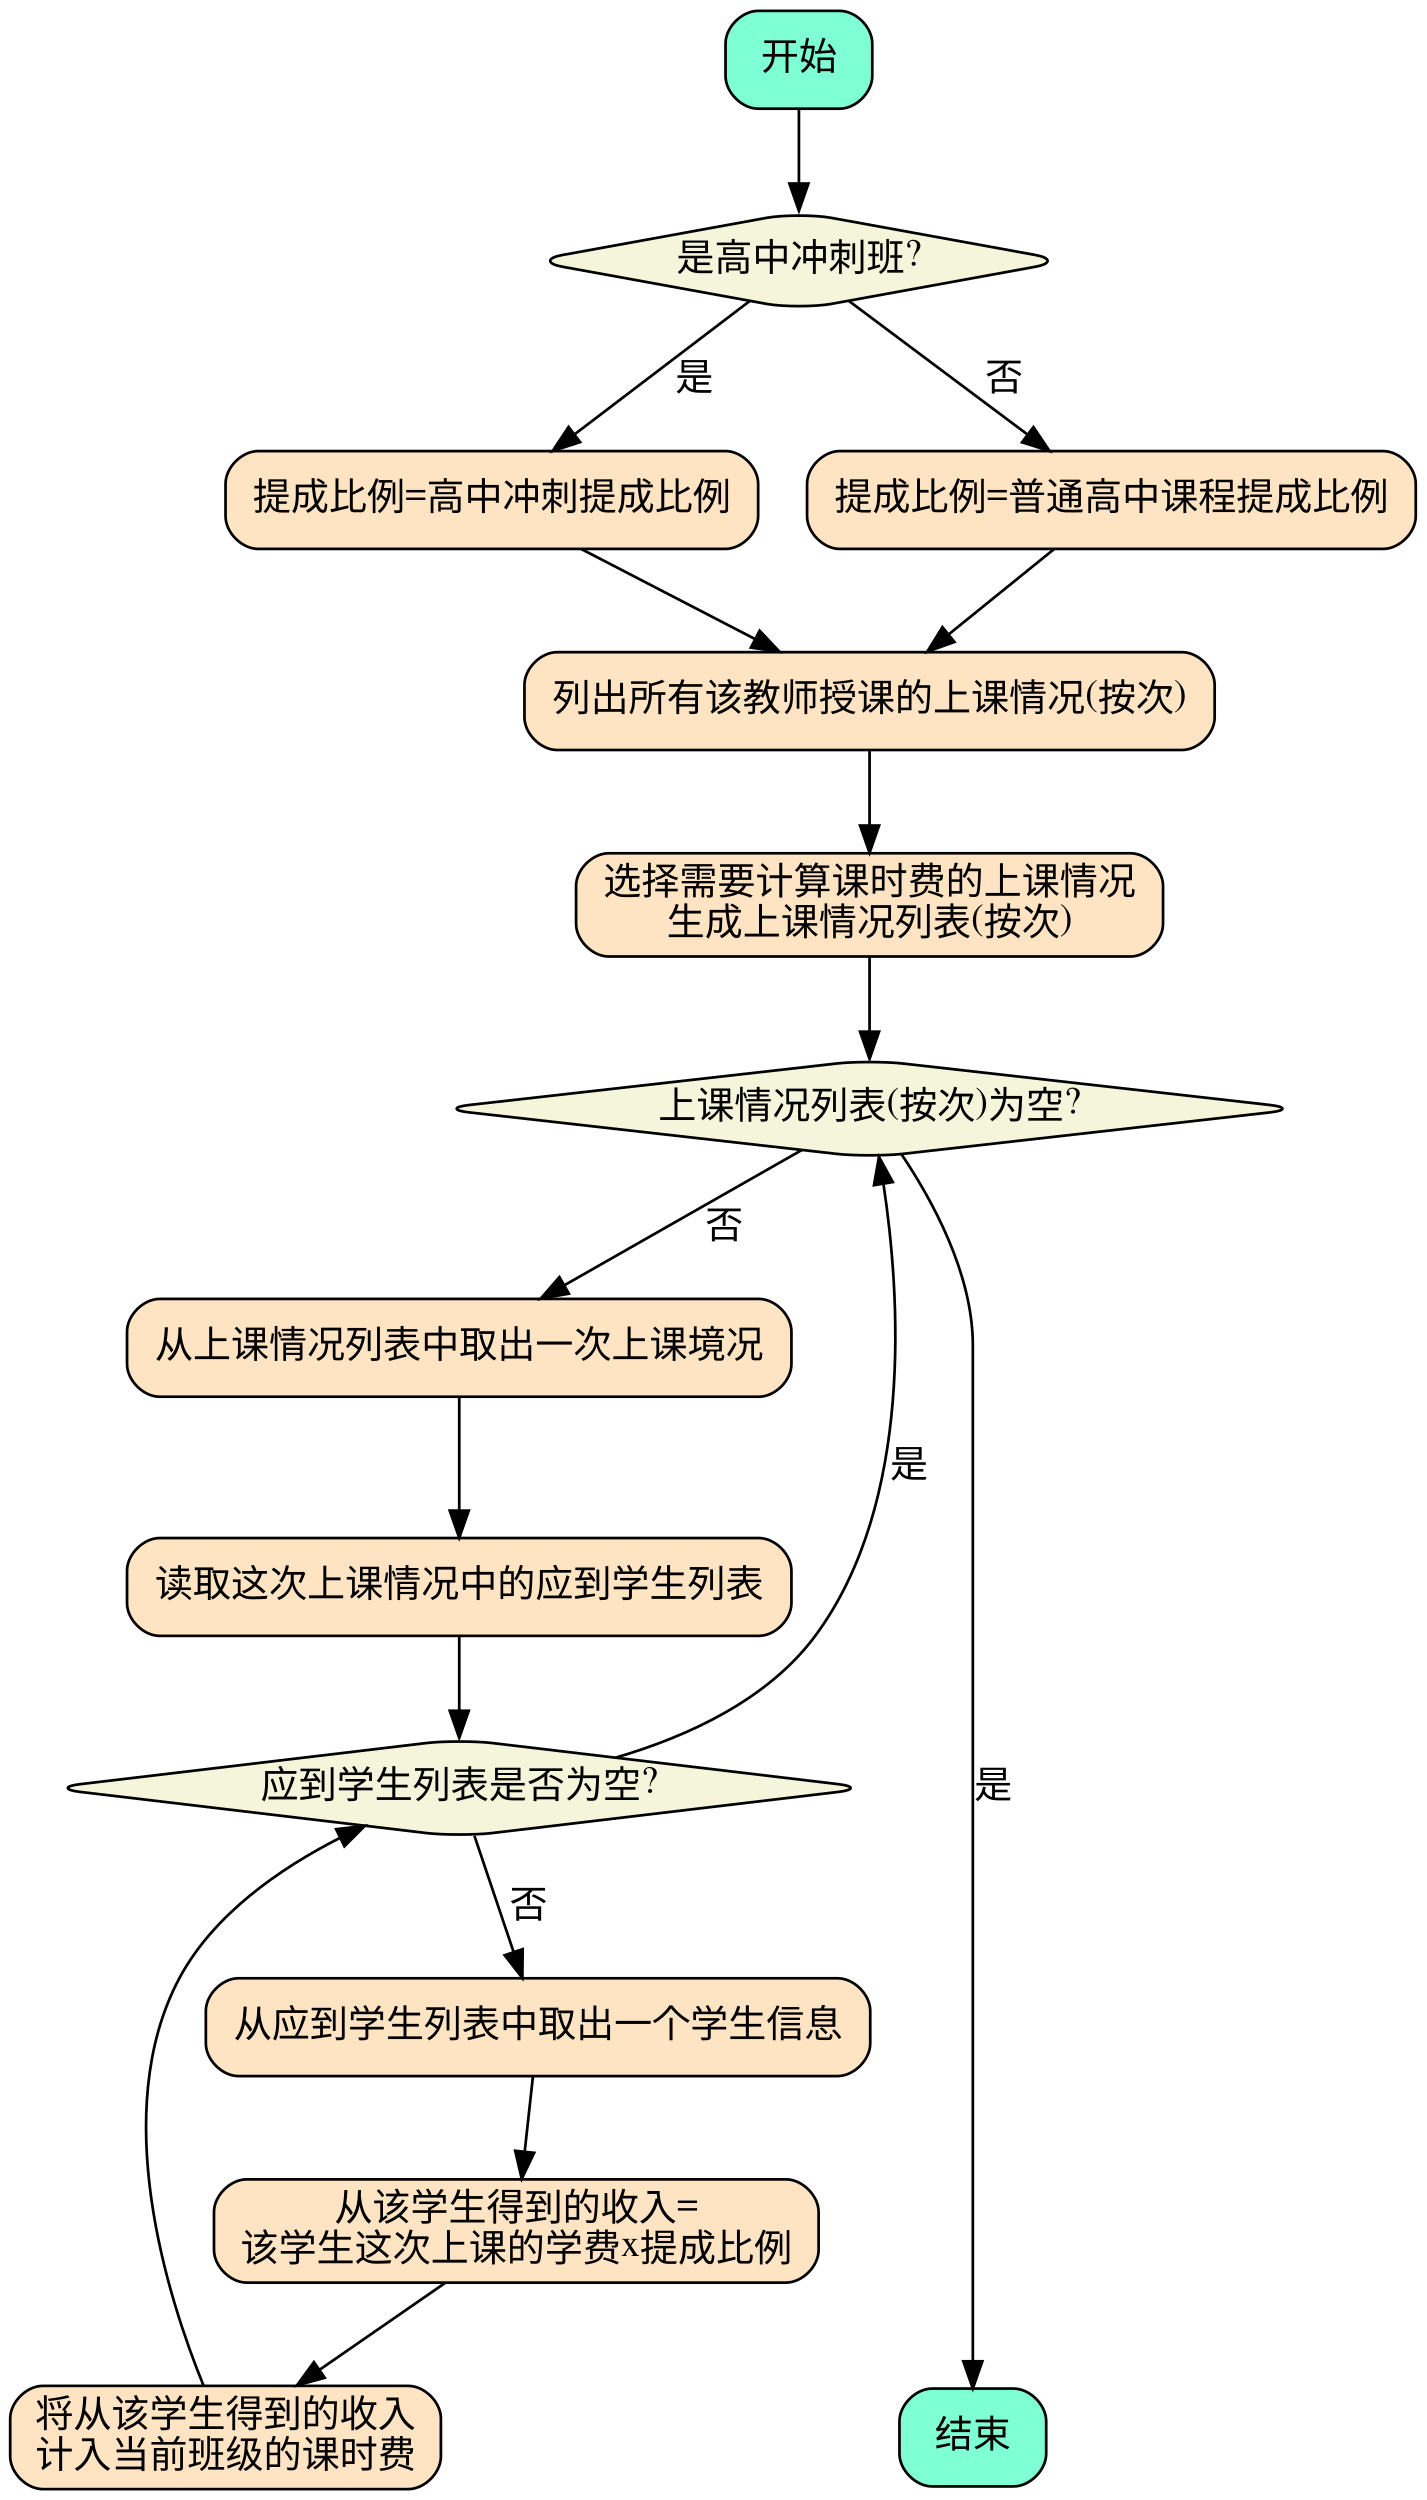
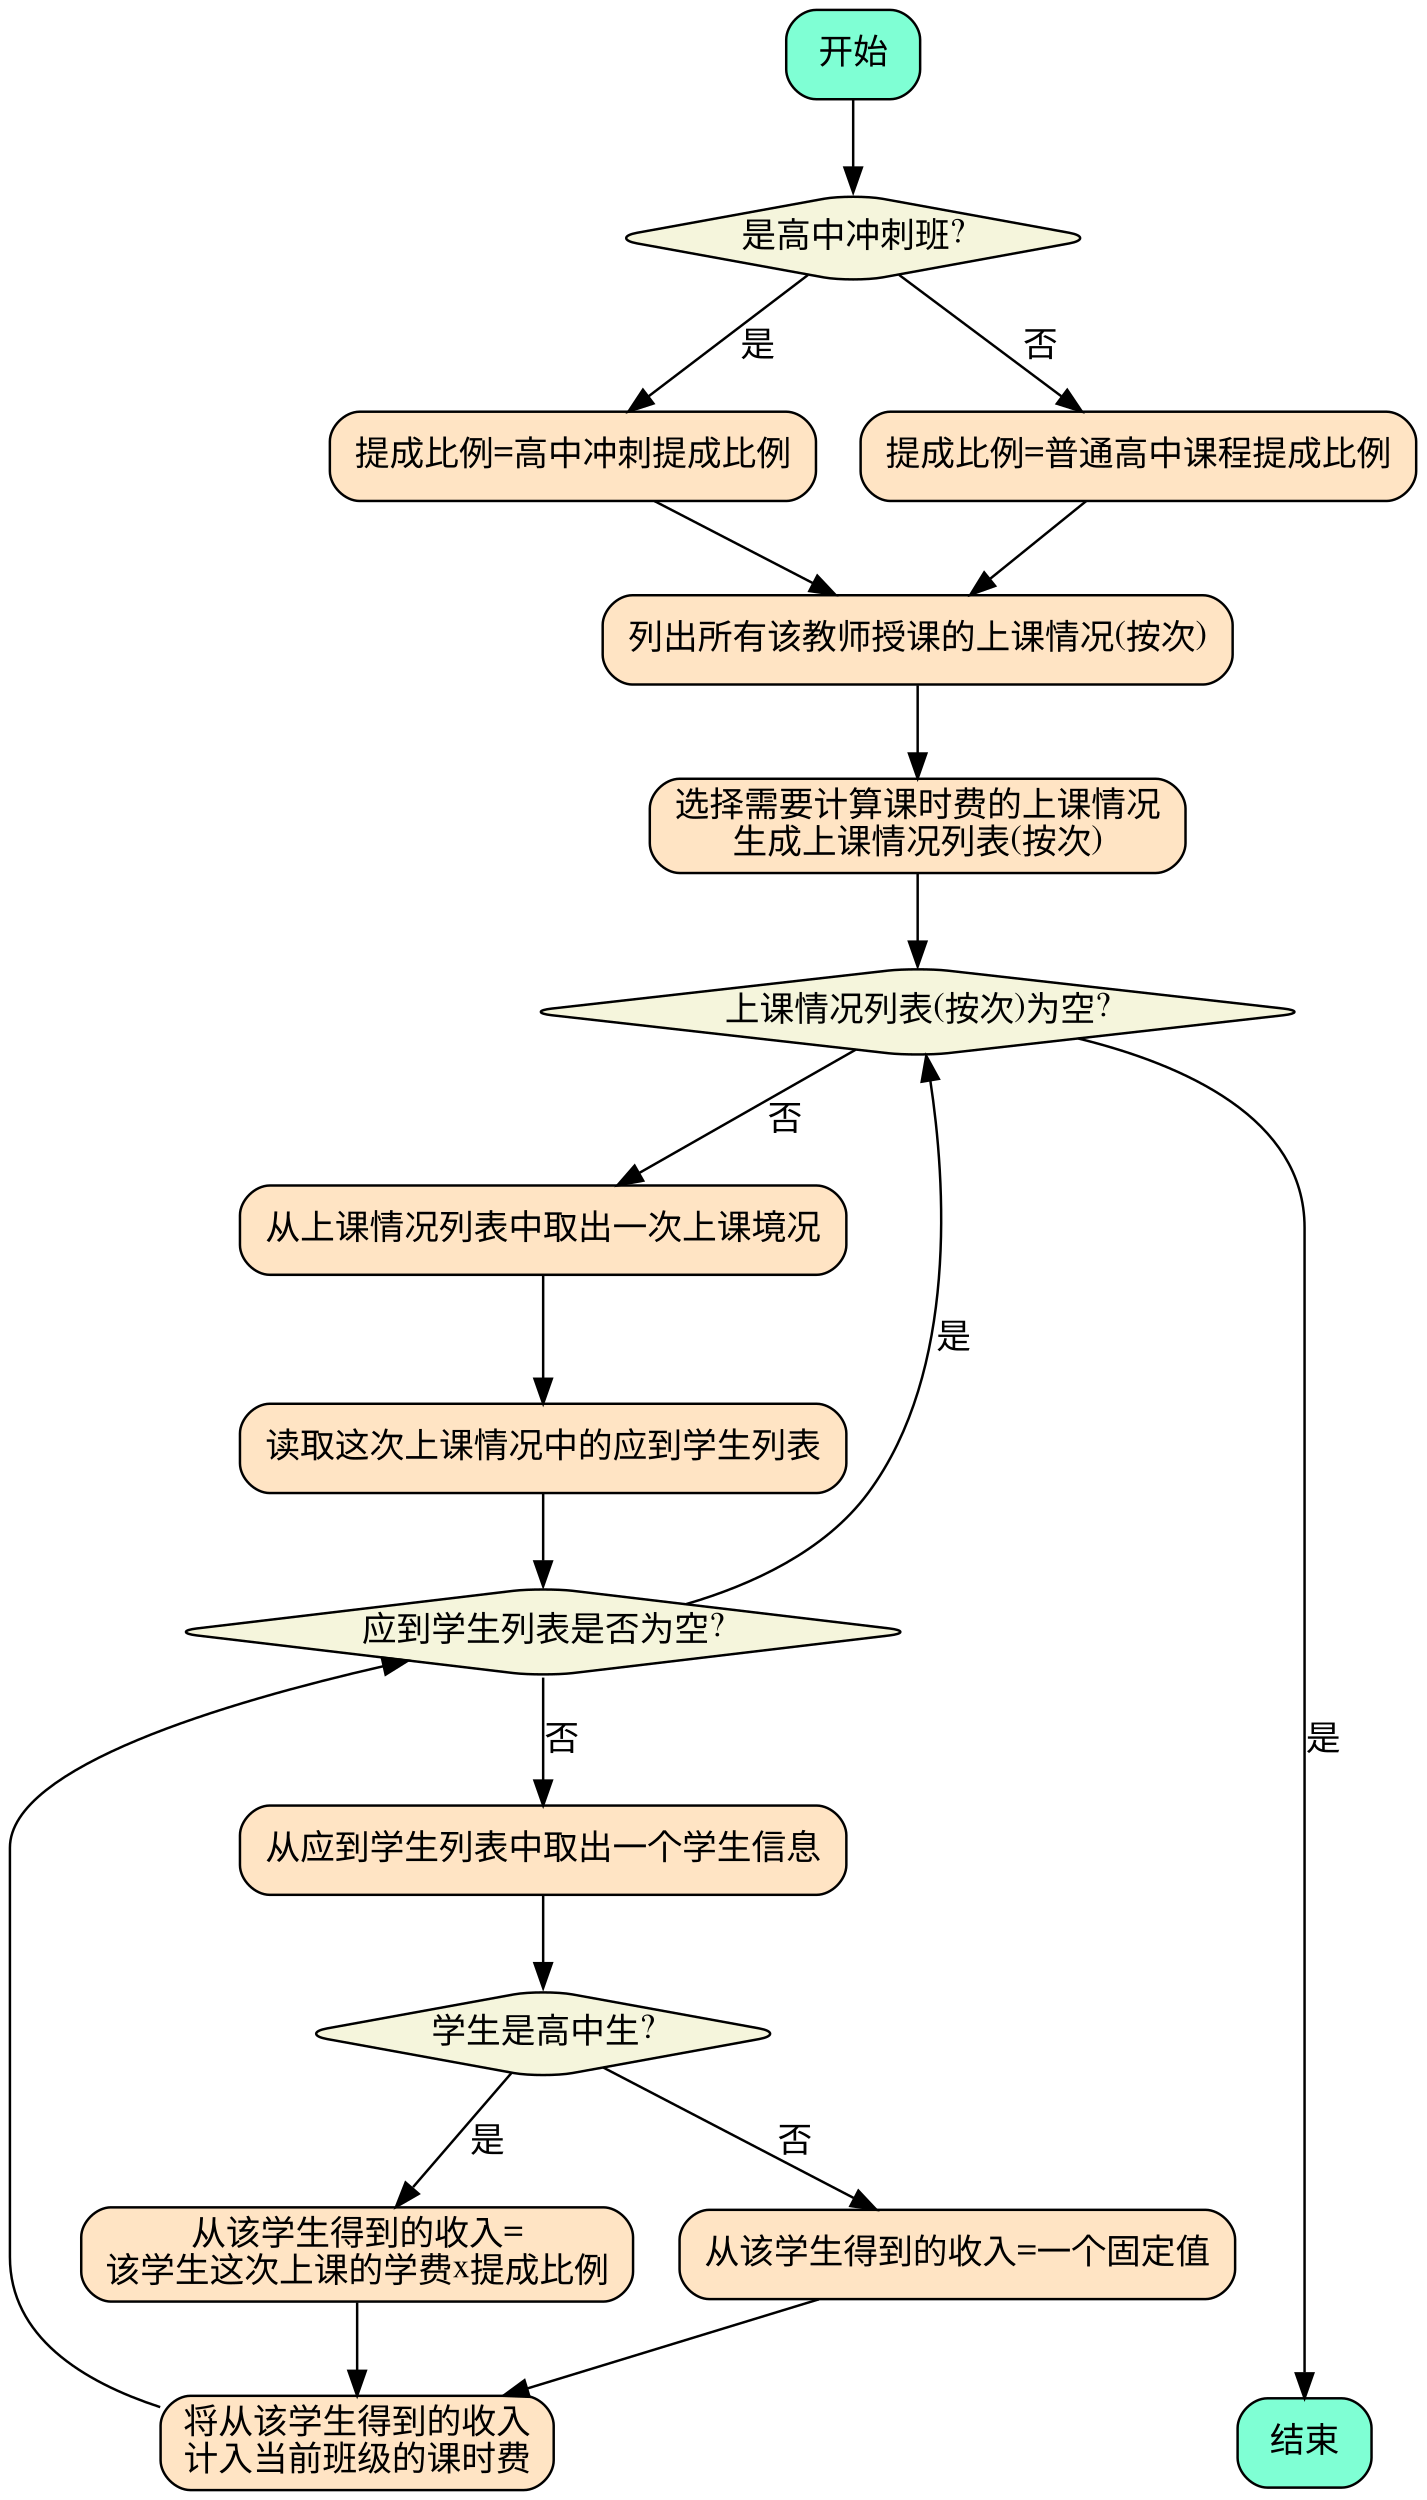
- <svg xmlns="http://www.w3.org/2000/svg" width="525pt" height="920pt" viewBox="0.00 0.00 525.00 920.00">
-   <g id="graph0" class="graph" transform="scale(1 1) rotate(0) translate(4 916)">
-     <polygon fill="white" stroke="white" points="-4,5 -4,-916 522,-916 522,5 -4,5" />
+ <svg xmlns="http://www.w3.org/2000/svg" width="575pt" height="1008pt" viewBox="0.00 0.00 575.00 1008.00">
+   <g id="graph0" class="graph" transform="scale(1 1) rotate(0) translate(4 1004)">
+     <polygon fill="white" stroke="white" points="-4,5 -4,-1004 572,-1004 572,5 -4,5" />
    <g id="node1" class="node">
-       <path fill="aquamarine" stroke="black" d="M305,-912C305,-912 275,-912 275,-912 269,-912 263,-906 263,-900 263,-900 263,-888 263,-888 263,-882 269,-876 275,-876 275,-876 305,-876 305,-876 311,-876 317,-882 317,-888 317,-888 317,-900 317,-900 317,-906 311,-912 305,-912" />
-       <text text-anchor="middle" x="290" y="-890.3" font-family="Times,serif" font-size="14.00">开始</text>
+       <path fill="aquamarine" stroke="black" d="M355,-1000C355,-1000 325,-1000 325,-1000 319,-1000 313,-994 313,-988 313,-988 313,-976 313,-976 313,-970 319,-964 325,-964 325,-964 355,-964 355,-964 361,-964 367,-970 367,-976 367,-976 367,-988 367,-988 367,-994 361,-1000 355,-1000" />
+       <text text-anchor="middle" x="340" y="-978.3" font-family="Times,serif" font-size="14.00">开始</text>
+     </g>
+     <g id="node13" class="node">
+       <path fill="beige" stroke="black" d="M328.194,-923.851C328.194,-923.851 252.902,-910.149 252.902,-910.149 246.999,-909.074 246.999,-906.926 252.902,-905.851 252.902,-905.851 328.194,-892.149 328.194,-892.149 334.097,-891.074 345.903,-891.074 351.806,-892.149 351.806,-892.149 427.098,-905.851 427.098,-905.851 433.001,-906.926 433.001,-909.074 427.098,-910.149 427.098,-910.149 351.806,-923.851 351.806,-923.851 345.903,-924.926 334.097,-924.926 328.194,-923.851" />
+       <text text-anchor="middle" x="340" y="-904.3" font-family="Times,serif" font-size="14.00">是高中冲刺班?</text>
+     </g>
+     <g id="edge1" class="edge">
+       <path fill="none" stroke="black" d="M340,-963.937C340,-955.807 340,-945.876 340,-936.705" />
+       <polygon fill="black" stroke="black" points="343.5,-936.441 340,-926.441 336.5,-936.441 343.5,-936.441" />
+     </g>
+     <g id="node2" class="node">
+       <path fill="aquamarine" stroke="black" d="M537,-37C537,-37 507,-37 507,-37 501,-37 495,-31 495,-25 495,-25 495,-13 495,-13 495,-7 501,-1 507,-1 507,-1 537,-1 537,-1 543,-1 549,-7 549,-13 549,-13 549,-25 549,-25 549,-31 543,-37 537,-37" />
+       <text text-anchor="middle" x="522" y="-15.3" font-family="Times,serif" font-size="14.00">结束</text>
+     </g>
+     <g id="node3" class="node">
+       <path fill="bisque" stroke="black" d="M313,-838C313,-838 141,-838 141,-838 135,-838 129,-832 129,-826 129,-826 129,-814 129,-814 129,-808 135,-802 141,-802 141,-802 313,-802 313,-802 319,-802 325,-808 325,-814 325,-814 325,-826 325,-826 325,-832 319,-838 313,-838" />
+       <text text-anchor="middle" x="227" y="-816.3" font-family="Times,serif" font-size="14.00">提成比例=高中冲刺提成比例</text>
+     </g>
+     <g id="node5" class="node">
+       <path fill="bisque" stroke="black" d="M481,-764C481,-764 251,-764 251,-764 245,-764 239,-758 239,-752 239,-752 239,-740 239,-740 239,-734 245,-728 251,-728 251,-728 481,-728 481,-728 487,-728 493,-734 493,-740 493,-740 493,-752 493,-752 493,-758 487,-764 481,-764" />
+       <text text-anchor="middle" x="366" y="-742.3" font-family="Times,serif" font-size="14.00">列出所有该教师授课的上课情况(按次)</text>
+     </g>
+     <g id="edge4" class="edge">
+       <path fill="none" stroke="black" d="M259.941,-801.937C279.017,-792.056 303.229,-779.514 323.702,-768.91" />
+       <polygon fill="black" stroke="black" points="325.544,-771.897 332.814,-764.19 322.324,-765.682 325.544,-771.897" />
+     </g>
+     <g id="node4" class="node">
+       <path fill="bisque" stroke="black" d="M555,-838C555,-838 355,-838 355,-838 349,-838 343,-832 343,-826 343,-826 343,-814 343,-814 343,-808 349,-802 355,-802 355,-802 555,-802 555,-802 561,-802 567,-808 567,-814 567,-814 567,-826 567,-826 567,-832 561,-838 555,-838" />
+       <text text-anchor="middle" x="455" y="-816.3" font-family="Times,serif" font-size="14.00">提成比例=普通高中课程提成比例</text>
+     </g>
+     <g id="edge5" class="edge">
+       <path fill="none" stroke="black" d="M433.908,-801.937C422.355,-792.59 407.858,-780.863 395.229,-770.646" />
+       <polygon fill="black" stroke="black" points="397.225,-767.758 387.249,-764.19 392.822,-773.201 397.225,-767.758" />
+     </g>
+     <g id="node6" class="node">
+       <path fill="bisque" stroke="black" d="M462,-690C462,-690 270,-690 270,-690 264,-690 258,-684 258,-678 258,-678 258,-664 258,-664 258,-658 264,-652 270,-652 270,-652 462,-652 462,-652 468,-652 474,-658 474,-664 474,-664 474,-678 474,-678 474,-684 468,-690 462,-690" />
+       <text text-anchor="middle" x="366" y="-674.8" font-family="Times,serif" font-size="14.00">选择需要计算课时费的上课情况</text>
+       <text text-anchor="middle" x="366" y="-659.8" font-family="Times,serif" font-size="14.00">生成上课情况列表(按次)</text>
+     </g>
+     <g id="edge6" class="edge">
+       <path fill="none" stroke="black" d="M366,-727.7C366,-719.49 366,-709.469 366,-700.201" />
+       <polygon fill="black" stroke="black" points="369.5,-700.194 366,-690.194 362.5,-700.195 369.5,-700.194" />
+     </g>
+     <g id="node14" class="node">
+       <path fill="beige" stroke="black" d="M354.076,-612.653C354.076,-612.653 218.524,-597.347 218.524,-597.347 212.562,-596.673 212.562,-595.327 218.524,-594.653 218.524,-594.653 354.076,-579.347 354.076,-579.347 360.038,-578.673 371.962,-578.673 377.924,-579.347 377.924,-579.347 513.476,-594.653 513.476,-594.653 519.438,-595.327 519.438,-596.673 513.476,-597.347 513.476,-597.347 377.924,-612.653 377.924,-612.653 371.962,-613.327 360.038,-613.327 354.076,-612.653" />
+       <text text-anchor="middle" x="366" y="-592.3" font-family="Times,serif" font-size="14.00">上课情况列表(按次)为空?</text>
+     </g>
+     <g id="edge7" class="edge">
+       <path fill="none" stroke="black" d="M366,-651.955C366,-643.701 366,-633.738 366,-624.574" />
+       <polygon fill="black" stroke="black" points="369.5,-624.335 366,-614.335 362.5,-624.335 369.5,-624.335" />
+     </g>
+     <g id="node7" class="node">
+       <path fill="bisque" stroke="black" d="M325.25,-526C325.25,-526 104.75,-526 104.75,-526 98.75,-526 92.75,-520 92.75,-514 92.75,-514 92.75,-502 92.75,-502 92.75,-496 98.75,-490 104.75,-490 104.75,-490 325.25,-490 325.25,-490 331.25,-490 337.25,-496 337.25,-502 337.25,-502 337.25,-514 337.25,-514 337.25,-520 331.25,-526 325.25,-526" />
+       <text text-anchor="middle" x="215" y="-504.3" font-family="Times,serif" font-size="14.00">从上课情况列表中取出一次上课境况</text>
+     </g>
+     <g id="node8" class="node">
+       <path fill="bisque" stroke="black" d="M325.25,-438C325.25,-438 104.75,-438 104.75,-438 98.75,-438 92.75,-432 92.75,-426 92.75,-426 92.75,-414 92.75,-414 92.75,-408 98.75,-402 104.75,-402 104.75,-402 325.25,-402 325.25,-402 331.25,-402 337.25,-408 337.25,-414 337.25,-414 337.25,-426 337.25,-426 337.25,-432 331.25,-438 325.25,-438" />
+       <text text-anchor="middle" x="215" y="-416.3" font-family="Times,serif" font-size="14.00">读取这次上课情况中的应到学生列表</text>
+     </g>
+     <g id="edge10" class="edge">
+       <path fill="none" stroke="black" d="M215,-489.597C215,-477.746 215,-461.817 215,-448.292" />
+       <polygon fill="black" stroke="black" points="218.5,-448.084 215,-438.084 211.5,-448.084 218.5,-448.084" />
+     </g>
+     <g id="node15" class="node">
+       <path fill="beige" stroke="black" d="M203.084,-362.584C203.084,-362.584 75.425,-347.416 75.425,-347.416 69.467,-346.708 69.467,-345.292 75.425,-344.584 75.425,-344.584 203.084,-329.416 203.084,-329.416 209.042,-328.708 220.958,-328.708 226.916,-329.416 226.916,-329.416 354.575,-344.584 354.575,-344.584 360.533,-345.292 360.533,-346.708 354.575,-347.416 354.575,-347.416 226.916,-362.584 226.916,-362.584 220.958,-363.292 209.042,-363.292 203.084,-362.584" />
+       <text text-anchor="middle" x="215" y="-342.3" font-family="Times,serif" font-size="14.00">应到学生列表是否为空?</text>
+     </g>
+     <g id="edge11" class="edge">
+       <path fill="none" stroke="black" d="M215,-401.937C215,-393.807 215,-383.876 215,-374.705" />
+       <polygon fill="black" stroke="black" points="218.5,-374.441 215,-364.441 211.5,-374.441 218.5,-374.441" />
+     </g>
+     <g id="node9" class="node">
+       <path fill="bisque" stroke="black" d="M325.25,-276C325.25,-276 104.75,-276 104.75,-276 98.75,-276 92.75,-270 92.75,-264 92.75,-264 92.75,-252 92.75,-252 92.75,-246 98.75,-240 104.75,-240 104.75,-240 325.25,-240 325.25,-240 331.25,-240 337.25,-246 337.25,-252 337.25,-252 337.25,-264 337.25,-264 337.25,-270 331.25,-276 325.25,-276" />
+       <text text-anchor="middle" x="215" y="-254.3" font-family="Times,serif" font-size="14.00">从应到学生列表中取出一个学生信息</text>
+     </g>
+     <g id="node16" class="node">
+       <path fill="beige" stroke="black" d="M203.194,-199.851C203.194,-199.851 127.902,-186.149 127.902,-186.149 121.999,-185.074 121.999,-182.926 127.902,-181.851 127.902,-181.851 203.194,-168.149 203.194,-168.149 209.097,-167.074 220.903,-167.074 226.806,-168.149 226.806,-168.149 302.098,-181.851 302.098,-181.851 308.001,-182.926 308.001,-185.074 302.098,-186.149 302.098,-186.149 226.806,-199.851 226.806,-199.851 220.903,-200.926 209.097,-200.926 203.194,-199.851" />
+       <text text-anchor="middle" x="215" y="-180.3" font-family="Times,serif" font-size="14.00">学生是高中生?</text>
+     </g>
+     <g id="edge14" class="edge">
+       <path fill="none" stroke="black" d="M215,-239.937C215,-231.807 215,-221.876 215,-212.705" />
+       <polygon fill="black" stroke="black" points="218.5,-212.441 215,-202.441 211.5,-212.441 218.5,-212.441" />
+     </g>
+     <g id="node10" class="node">
+       <path fill="bisque" stroke="black" d="M239.25,-114C239.25,-114 40.75,-114 40.75,-114 34.75,-114 28.75,-108 28.75,-102 28.75,-102 28.75,-88 28.75,-88 28.75,-82 34.75,-76 40.75,-76 40.75,-76 239.25,-76 239.25,-76 245.25,-76 251.25,-82 251.25,-88 251.25,-88 251.25,-102 251.25,-102 251.25,-108 245.25,-114 239.25,-114" />
+       <text text-anchor="middle" x="140" y="-98.8" font-family="Times,serif" font-size="14.00">从该学生得到的收入=</text>
+       <text text-anchor="middle" x="140" y="-83.8" font-family="Times,serif" font-size="14.00">该学生这次上课的学费x提成比例</text>
    </g>
    <g id="node12" class="node">
-       <path fill="beige" stroke="black" d="M278.194,-835.851C278.194,-835.851 202.902,-822.149 202.902,-822.149 196.999,-821.074 196.999,-818.926 202.902,-817.851 202.902,-817.851 278.194,-804.149 278.194,-804.149 284.097,-803.074 295.903,-803.074 301.806,-804.149 301.806,-804.149 377.098,-817.851 377.098,-817.851 383.001,-818.926 383.001,-821.074 377.098,-822.149 377.098,-822.149 301.806,-835.851 301.806,-835.851 295.903,-836.926 284.097,-836.926 278.194,-835.851" />
-       <text text-anchor="middle" x="290" y="-816.3" font-family="Times,serif" font-size="14.00">是高中冲刺班?</text>
+       <path fill="bisque" stroke="black" d="M207.25,-38C207.25,-38 72.75,-38 72.75,-38 66.75,-38 60.75,-32 60.75,-26 60.75,-26 60.75,-12 60.75,-12 60.75,-6 66.75,-0 72.75,-0 72.75,-0 207.25,-0 207.25,-0 213.25,-0 219.25,-6 219.25,-12 219.25,-12 219.25,-26 219.25,-26 219.25,-32 213.25,-38 207.25,-38" />
+       <text text-anchor="middle" x="140" y="-22.8" font-family="Times,serif" font-size="14.00">将从该学生得到的收入</text>
+       <text text-anchor="middle" x="140" y="-7.8" font-family="Times,serif" font-size="14.00">计入当前班级的课时费</text>
    </g>
-     <g id="edge1" class="edge">
-       <path fill="none" stroke="black" d="M290,-875.937C290,-867.807 290,-857.876 290,-848.705" />
-       <polygon fill="black" stroke="black" points="293.5,-848.441 290,-838.441 286.5,-848.441 293.5,-848.441" />
-     </g>
-     <g id="node2" class="node">
-       <path fill="aquamarine" stroke="black" d="M369,-37C369,-37 339,-37 339,-37 333,-37 327,-31 327,-25 327,-25 327,-13 327,-13 327,-7 333,-1 339,-1 339,-1 369,-1 369,-1 375,-1 381,-7 381,-13 381,-13 381,-25 381,-25 381,-31 375,-37 369,-37" />
-       <text text-anchor="middle" x="354" y="-15.3" font-family="Times,serif" font-size="14.00">结束</text>
-     </g>
-     <g id="node3" class="node">
-       <path fill="bisque" stroke="black" d="M263,-750C263,-750 91,-750 91,-750 85,-750 79,-744 79,-738 79,-738 79,-726 79,-726 79,-720 85,-714 91,-714 91,-714 263,-714 263,-714 269,-714 275,-720 275,-726 275,-726 275,-738 275,-738 275,-744 269,-750 263,-750" />
-       <text text-anchor="middle" x="177" y="-728.3" font-family="Times,serif" font-size="14.00">提成比例=高中冲刺提成比例</text>
-     </g>
-     <g id="node5" class="node">
-       <path fill="bisque" stroke="black" d="M431,-676C431,-676 201,-676 201,-676 195,-676 189,-670 189,-664 189,-664 189,-652 189,-652 189,-646 195,-640 201,-640 201,-640 431,-640 431,-640 437,-640 443,-646 443,-652 443,-652 443,-664 443,-664 443,-670 437,-676 431,-676" />
-       <text text-anchor="middle" x="316" y="-654.3" font-family="Times,serif" font-size="14.00">列出所有该教师授课的上课情况(按次)</text>
-     </g>
-     <g id="edge4" class="edge">
-       <path fill="none" stroke="black" d="M209.941,-713.937C229.017,-704.056 253.229,-691.514 273.702,-680.91" />
-       <polygon fill="black" stroke="black" points="275.544,-683.897 282.814,-676.19 272.324,-677.682 275.544,-683.897" />
-     </g>
-     <g id="node4" class="node">
-       <path fill="bisque" stroke="black" d="M505,-750C505,-750 305,-750 305,-750 299,-750 293,-744 293,-738 293,-738 293,-726 293,-726 293,-720 299,-714 305,-714 305,-714 505,-714 505,-714 511,-714 517,-720 517,-726 517,-726 517,-738 517,-738 517,-744 511,-750 505,-750" />
-       <text text-anchor="middle" x="405" y="-728.3" font-family="Times,serif" font-size="14.00">提成比例=普通高中课程提成比例</text>
-     </g>
-     <g id="edge5" class="edge">
-       <path fill="none" stroke="black" d="M383.908,-713.937C372.355,-704.59 357.858,-692.863 345.229,-682.646" />
-       <polygon fill="black" stroke="black" points="347.225,-679.758 337.249,-676.19 342.822,-685.201 347.225,-679.758" />
-     </g>
-     <g id="node6" class="node">
-       <path fill="bisque" stroke="black" d="M412,-602C412,-602 220,-602 220,-602 214,-602 208,-596 208,-590 208,-590 208,-576 208,-576 208,-570 214,-564 220,-564 220,-564 412,-564 412,-564 418,-564 424,-570 424,-576 424,-576 424,-590 424,-590 424,-596 418,-602 412,-602" />
-       <text text-anchor="middle" x="316" y="-586.8" font-family="Times,serif" font-size="14.00">选择需要计算课时费的上课情况</text>
-       <text text-anchor="middle" x="316" y="-571.8" font-family="Times,serif" font-size="14.00">生成上课情况列表(按次)</text>
-     </g>
-     <g id="edge6" class="edge">
-       <path fill="none" stroke="black" d="M316,-639.7C316,-631.49 316,-621.469 316,-612.201" />
-       <polygon fill="black" stroke="black" points="319.5,-612.194 316,-602.194 312.5,-612.195 319.5,-612.194" />
-     </g>
-     <g id="node13" class="node">
-       <path fill="beige" stroke="black" d="M304.076,-524.653C304.076,-524.653 168.524,-509.347 168.524,-509.347 162.562,-508.673 162.562,-507.327 168.524,-506.653 168.524,-506.653 304.076,-491.347 304.076,-491.347 310.038,-490.673 321.962,-490.673 327.924,-491.347 327.924,-491.347 463.476,-506.653 463.476,-506.653 469.438,-507.327 469.438,-508.673 463.476,-509.347 463.476,-509.347 327.924,-524.653 327.924,-524.653 321.962,-525.327 310.038,-525.327 304.076,-524.653" />
-       <text text-anchor="middle" x="316" y="-504.3" font-family="Times,serif" font-size="14.00">上课情况列表(按次)为空?</text>
-     </g>
-     <g id="edge7" class="edge">
-       <path fill="none" stroke="black" d="M316,-563.955C316,-555.701 316,-545.738 316,-536.574" />
-       <polygon fill="black" stroke="black" points="319.5,-536.335 316,-526.335 312.5,-536.335 319.5,-536.335" />
-     </g>
-     <g id="node7" class="node">
-       <path fill="bisque" stroke="black" d="M275.25,-438C275.25,-438 54.75,-438 54.75,-438 48.75,-438 42.75,-432 42.75,-426 42.75,-426 42.75,-414 42.75,-414 42.75,-408 48.75,-402 54.75,-402 54.75,-402 275.25,-402 275.25,-402 281.25,-402 287.25,-408 287.25,-414 287.25,-414 287.25,-426 287.25,-426 287.25,-432 281.25,-438 275.25,-438" />
-       <text text-anchor="middle" x="165" y="-416.3" font-family="Times,serif" font-size="14.00">从上课情况列表中取出一次上课境况</text>
-     </g>
-     <g id="node8" class="node">
-       <path fill="bisque" stroke="black" d="M275.25,-350C275.25,-350 54.75,-350 54.75,-350 48.75,-350 42.75,-344 42.75,-338 42.75,-338 42.75,-326 42.75,-326 42.75,-320 48.75,-314 54.75,-314 54.75,-314 275.25,-314 275.25,-314 281.25,-314 287.25,-320 287.25,-326 287.25,-326 287.25,-338 287.25,-338 287.25,-344 281.25,-350 275.25,-350" />
-       <text text-anchor="middle" x="165" y="-328.3" font-family="Times,serif" font-size="14.00">读取这次上课情况中的应到学生列表</text>
-     </g>
-     <g id="edge10" class="edge">
-       <path fill="none" stroke="black" d="M165,-401.597C165,-389.746 165,-373.817 165,-360.292" />
-       <polygon fill="black" stroke="black" points="168.5,-360.084 165,-350.084 161.5,-360.084 168.5,-360.084" />
-     </g>
-     <g id="node14" class="node">
-       <path fill="beige" stroke="black" d="M153.084,-274.584C153.084,-274.584 25.425,-259.416 25.425,-259.416 19.467,-258.708 19.467,-257.292 25.425,-256.584 25.425,-256.584 153.084,-241.416 153.084,-241.416 159.042,-240.708 170.958,-240.708 176.916,-241.416 176.916,-241.416 304.575,-256.584 304.575,-256.584 310.533,-257.292 310.533,-258.708 304.575,-259.416 304.575,-259.416 176.916,-274.584 176.916,-274.584 170.958,-275.292 159.042,-275.292 153.084,-274.584" />
-       <text text-anchor="middle" x="165" y="-254.3" font-family="Times,serif" font-size="14.00">应到学生列表是否为空?</text>
-     </g>
-     <g id="edge11" class="edge">
-       <path fill="none" stroke="black" d="M165,-313.937C165,-305.807 165,-295.876 165,-286.705" />
-       <polygon fill="black" stroke="black" points="168.5,-286.441 165,-276.441 161.5,-286.441 168.5,-286.441" />
-     </g>
-     <g id="node9" class="node">
-       <path fill="bisque" stroke="black" d="M304.25,-188C304.25,-188 83.75,-188 83.75,-188 77.75,-188 71.75,-182 71.75,-176 71.75,-176 71.75,-164 71.75,-164 71.75,-158 77.75,-152 83.75,-152 83.75,-152 304.25,-152 304.25,-152 310.25,-152 316.25,-158 316.25,-164 316.25,-164 316.25,-176 316.25,-176 316.25,-182 310.25,-188 304.25,-188" />
-       <text text-anchor="middle" x="194" y="-166.3" font-family="Times,serif" font-size="14.00">从应到学生列表中取出一个学生信息</text>
-     </g>
-     <g id="node10" class="node">
-       <path fill="bisque" stroke="black" d="M285.25,-114C285.25,-114 86.75,-114 86.75,-114 80.75,-114 74.75,-108 74.75,-102 74.75,-102 74.75,-88 74.75,-88 74.75,-82 80.75,-76 86.75,-76 86.75,-76 285.25,-76 285.25,-76 291.25,-76 297.25,-82 297.25,-88 297.25,-88 297.25,-102 297.25,-102 297.25,-108 291.25,-114 285.25,-114" />
-       <text text-anchor="middle" x="186" y="-98.8" font-family="Times,serif" font-size="14.00">从该学生得到的收入=</text>
-       <text text-anchor="middle" x="186" y="-83.8" font-family="Times,serif" font-size="14.00">该学生这次上课的学费x提成比例</text>
-     </g>
-     <g id="edge14" class="edge">
-       <path fill="none" stroke="black" d="M192.104,-151.7C191.204,-143.49 190.106,-133.469 189.091,-124.201" />
-       <polygon fill="black" stroke="black" points="192.563,-123.754 187.994,-114.194 185.604,-124.516 192.563,-123.754" />
+     <g id="edge17" class="edge">
+       <path fill="none" stroke="black" d="M140,-75.708C140,-67.463 140,-57.538 140,-48.362" />
+       <polygon fill="black" stroke="black" points="143.5,-48.082 140,-38.082 136.5,-48.082 143.5,-48.082" />
    </g>
    <g id="node11" class="node">
-       <path fill="bisque" stroke="black" d="M146.25,-38C146.25,-38 11.75,-38 11.75,-38 5.75,-38 -0.25,-32 -0.25,-26 -0.25,-26 -0.25,-12 -0.25,-12 -0.25,-6 5.75,-0 11.75,-0 11.75,-0 146.25,-0 146.25,-0 152.25,-0 158.25,-6 158.25,-12 158.25,-12 158.25,-26 158.25,-26 158.25,-32 152.25,-38 146.25,-38" />
-       <text text-anchor="middle" x="79" y="-22.8" font-family="Times,serif" font-size="14.00">将从该学生得到的收入</text>
-       <text text-anchor="middle" x="79" y="-7.8" font-family="Times,serif" font-size="14.00">计入当前班级的课时费</text>
+       <path fill="bisque" stroke="black" d="M482,-113C482,-113 282,-113 282,-113 276,-113 270,-107 270,-101 270,-101 270,-89 270,-89 270,-83 276,-77 282,-77 282,-77 482,-77 482,-77 488,-77 494,-83 494,-89 494,-89 494,-101 494,-101 494,-107 488,-113 482,-113" />
+       <text text-anchor="middle" x="382" y="-91.3" font-family="Times,serif" font-size="14.00">从该学生得到的收入=一个固定值</text>
+     </g>
+     <g id="edge18" class="edge">
+       <path fill="none" stroke="black" d="M326.176,-76.93C291.195,-66.233 245.855,-52.369 208.677,-41" />
+       <polygon fill="black" stroke="black" points="209.505,-37.594 198.919,-38.017 207.458,-44.288 209.505,-37.594" />
+     </g>
+     <g id="edge19" class="edge">
+       <path fill="none" stroke="black" d="M60.592,-33.442C28.994,-43.769 0,-61.972 0,-94 0,-259 0,-259 0,-259 0,-291.77 87.194,-317.68 150.526,-332.177" />
+       <polygon fill="black" stroke="black" points="149.945,-335.633 160.468,-334.405 151.476,-328.803 149.945,-335.633" />
+     </g>
+     <g id="edge2" class="edge">
+       <path fill="none" stroke="black" d="M321.845,-893.183C304.517,-879.996 278.08,-859.875 257.515,-844.224" />
+       <polygon fill="black" stroke="black" points="259.466,-841.31 249.388,-838.039 255.226,-846.88 259.466,-841.31" />
+       <text text-anchor="middle" x="301.5" y="-860.3" font-family="Times,serif" font-size="14.00">是</text>
+     </g>
+     <g id="edge3" class="edge">
+       <path fill="none" stroke="black" d="M358.477,-893.183C376.111,-879.996 403.016,-859.875 423.945,-844.224" />
+       <polygon fill="black" stroke="black" points="426.303,-846.831 432.215,-838.039 422.111,-841.225 426.303,-846.831" />
+       <text text-anchor="middle" x="415.5" y="-860.3" font-family="Times,serif" font-size="14.00">否</text>
+     </g>
+     <g id="edge8" class="edge">
+       <path fill="none" stroke="black" d="M341.065,-580.799C317.359,-567.297 281.343,-546.785 253.869,-531.137" />
+       <polygon fill="black" stroke="black" points="255.331,-527.942 244.909,-526.034 251.866,-534.025 255.331,-527.942" />
+       <text text-anchor="middle" x="312.5" y="-548.3" font-family="Times,serif" font-size="14.00">否</text>
+     </g>
+     <g id="edge9" class="edge">
+       <path fill="none" stroke="black" d="M430.803,-585.263C473.664,-574.725 522,-553.07 522,-509 522,-509 522,-509 522,-94 522,-78.591 522,-61.378 522,-47.433" />
+       <polygon fill="black" stroke="black" points="525.5,-47.047 522,-37.047 518.5,-47.047 525.5,-47.047" />
+       <text text-anchor="middle" x="529.5" y="-298.3" font-family="Times,serif" font-size="14.00">是</text>
+     </g>
+     <g id="edge12" class="edge">
+       <path fill="none" stroke="black" d="M215,-327.597C215,-315.746 215,-299.817 215,-286.292" />
+       <polygon fill="black" stroke="black" points="218.5,-286.084 215,-276.084 211.5,-286.084 218.5,-286.084" />
+       <text text-anchor="middle" x="222.5" y="-298.3" font-family="Times,serif" font-size="14.00">否</text>
+     </g>
+     <g id="edge13" class="edge">
+       <path fill="none" stroke="black" d="M272.706,-357.239C299.223,-364.998 328.585,-378.525 346,-402 382.495,-451.193 377.237,-527.87 371.127,-568.173" />
+       <polygon fill="black" stroke="black" points="367.632,-567.855 369.456,-578.292 374.538,-568.995 367.632,-567.855" />
+       <text text-anchor="middle" x="380.5" y="-460.3" font-family="Times,serif" font-size="14.00">是</text>
    </g>
    <g id="edge15" class="edge">
-       <path fill="none" stroke="black" d="M159.825,-75.898C145.964,-66.312 128.759,-54.413 113.789,-44.06" />
-       <polygon fill="black" stroke="black" points="115.491,-40.981 105.276,-38.172 111.51,-46.739 115.491,-40.981" />
+       <path fill="none" stroke="black" d="M202.277,-168.242C191.416,-155.643 175.537,-137.222 162.531,-122.136" />
+       <polygon fill="black" stroke="black" points="164.831,-119.444 155.651,-114.155 159.53,-124.015 164.831,-119.444" />
+       <text text-anchor="middle" x="192.5" y="-136.3" font-family="Times,serif" font-size="14.00">是</text>
    </g>
    <g id="edge16" class="edge">
-       <path fill="none" stroke="black" d="M70.859,-38.198C57.725,-70.483 35.842,-138.991 62,-188 74.548,-211.51 99.052,-228.419 121.011,-239.612" />
-       <polygon fill="black" stroke="black" points="119.697,-242.865 130.224,-244.062 122.741,-236.561 119.697,-242.865" />
-     </g>
-     <g id="edge2" class="edge">
-       <path fill="none" stroke="black" d="M271.845,-805.183C254.517,-791.996 228.08,-771.875 207.515,-756.224" />
-       <polygon fill="black" stroke="black" points="209.466,-753.31 199.388,-750.039 205.226,-758.88 209.466,-753.31" />
-       <text text-anchor="middle" x="251.5" y="-772.3" font-family="Times,serif" font-size="14.00">是</text>
-     </g>
-     <g id="edge3" class="edge">
-       <path fill="none" stroke="black" d="M308.477,-805.183C326.111,-791.996 353.016,-771.875 373.945,-756.224" />
-       <polygon fill="black" stroke="black" points="376.303,-758.831 382.215,-750.039 372.111,-753.225 376.303,-758.831" />
-       <text text-anchor="middle" x="365.5" y="-772.3" font-family="Times,serif" font-size="14.00">否</text>
-     </g>
-     <g id="edge8" class="edge">
-       <path fill="none" stroke="black" d="M291.065,-492.799C267.359,-479.297 231.343,-458.785 203.869,-443.137" />
-       <polygon fill="black" stroke="black" points="205.331,-439.942 194.909,-438.034 201.866,-446.025 205.331,-439.942" />
-       <text text-anchor="middle" x="262.5" y="-460.3" font-family="Times,serif" font-size="14.00">否</text>
-     </g>
-     <g id="edge9" class="edge">
-       <path fill="none" stroke="black" d="M327.815,-491.118C338.97,-474.52 354,-447.28 354,-421 354,-421 354,-421 354,-94 354,-78.591 354,-61.378 354,-47.433" />
-       <polygon fill="black" stroke="black" points="357.5,-47.047 354,-37.047 350.5,-47.047 357.5,-47.047" />
-       <text text-anchor="middle" x="361.5" y="-254.3" font-family="Times,serif" font-size="14.00">是</text>
-     </g>
-     <g id="edge12" class="edge">
-       <path fill="none" stroke="black" d="M170.591,-240.418C174.671,-228.321 180.286,-211.669 184.994,-197.707" />
-       <polygon fill="black" stroke="black" points="188.348,-198.714 188.227,-188.119 181.715,-196.477 188.348,-198.714" />
-       <text text-anchor="middle" x="190.5" y="-210.3" font-family="Times,serif" font-size="14.00">否</text>
-     </g>
-     <g id="edge13" class="edge">
-       <path fill="none" stroke="black" d="M222.706,-269.239C249.223,-276.998 278.585,-290.525 296,-314 332.495,-363.193 327.237,-439.87 321.127,-480.173" />
-       <polygon fill="black" stroke="black" points="317.632,-479.855 319.456,-490.292 324.538,-480.995 317.632,-479.855" />
-       <text text-anchor="middle" x="330.5" y="-372.3" font-family="Times,serif" font-size="14.00">是</text>
+       <path fill="none" stroke="black" d="M239.283,-170.349C265.713,-156.581 308.45,-134.316 340.278,-117.735" />
+       <polygon fill="black" stroke="black" points="342.107,-120.729 349.358,-113.005 338.873,-114.521 342.107,-120.729" />
+       <text text-anchor="middle" x="316.5" y="-136.3" font-family="Times,serif" font-size="14.00">否</text>
    </g>
  </g>
</svg>
